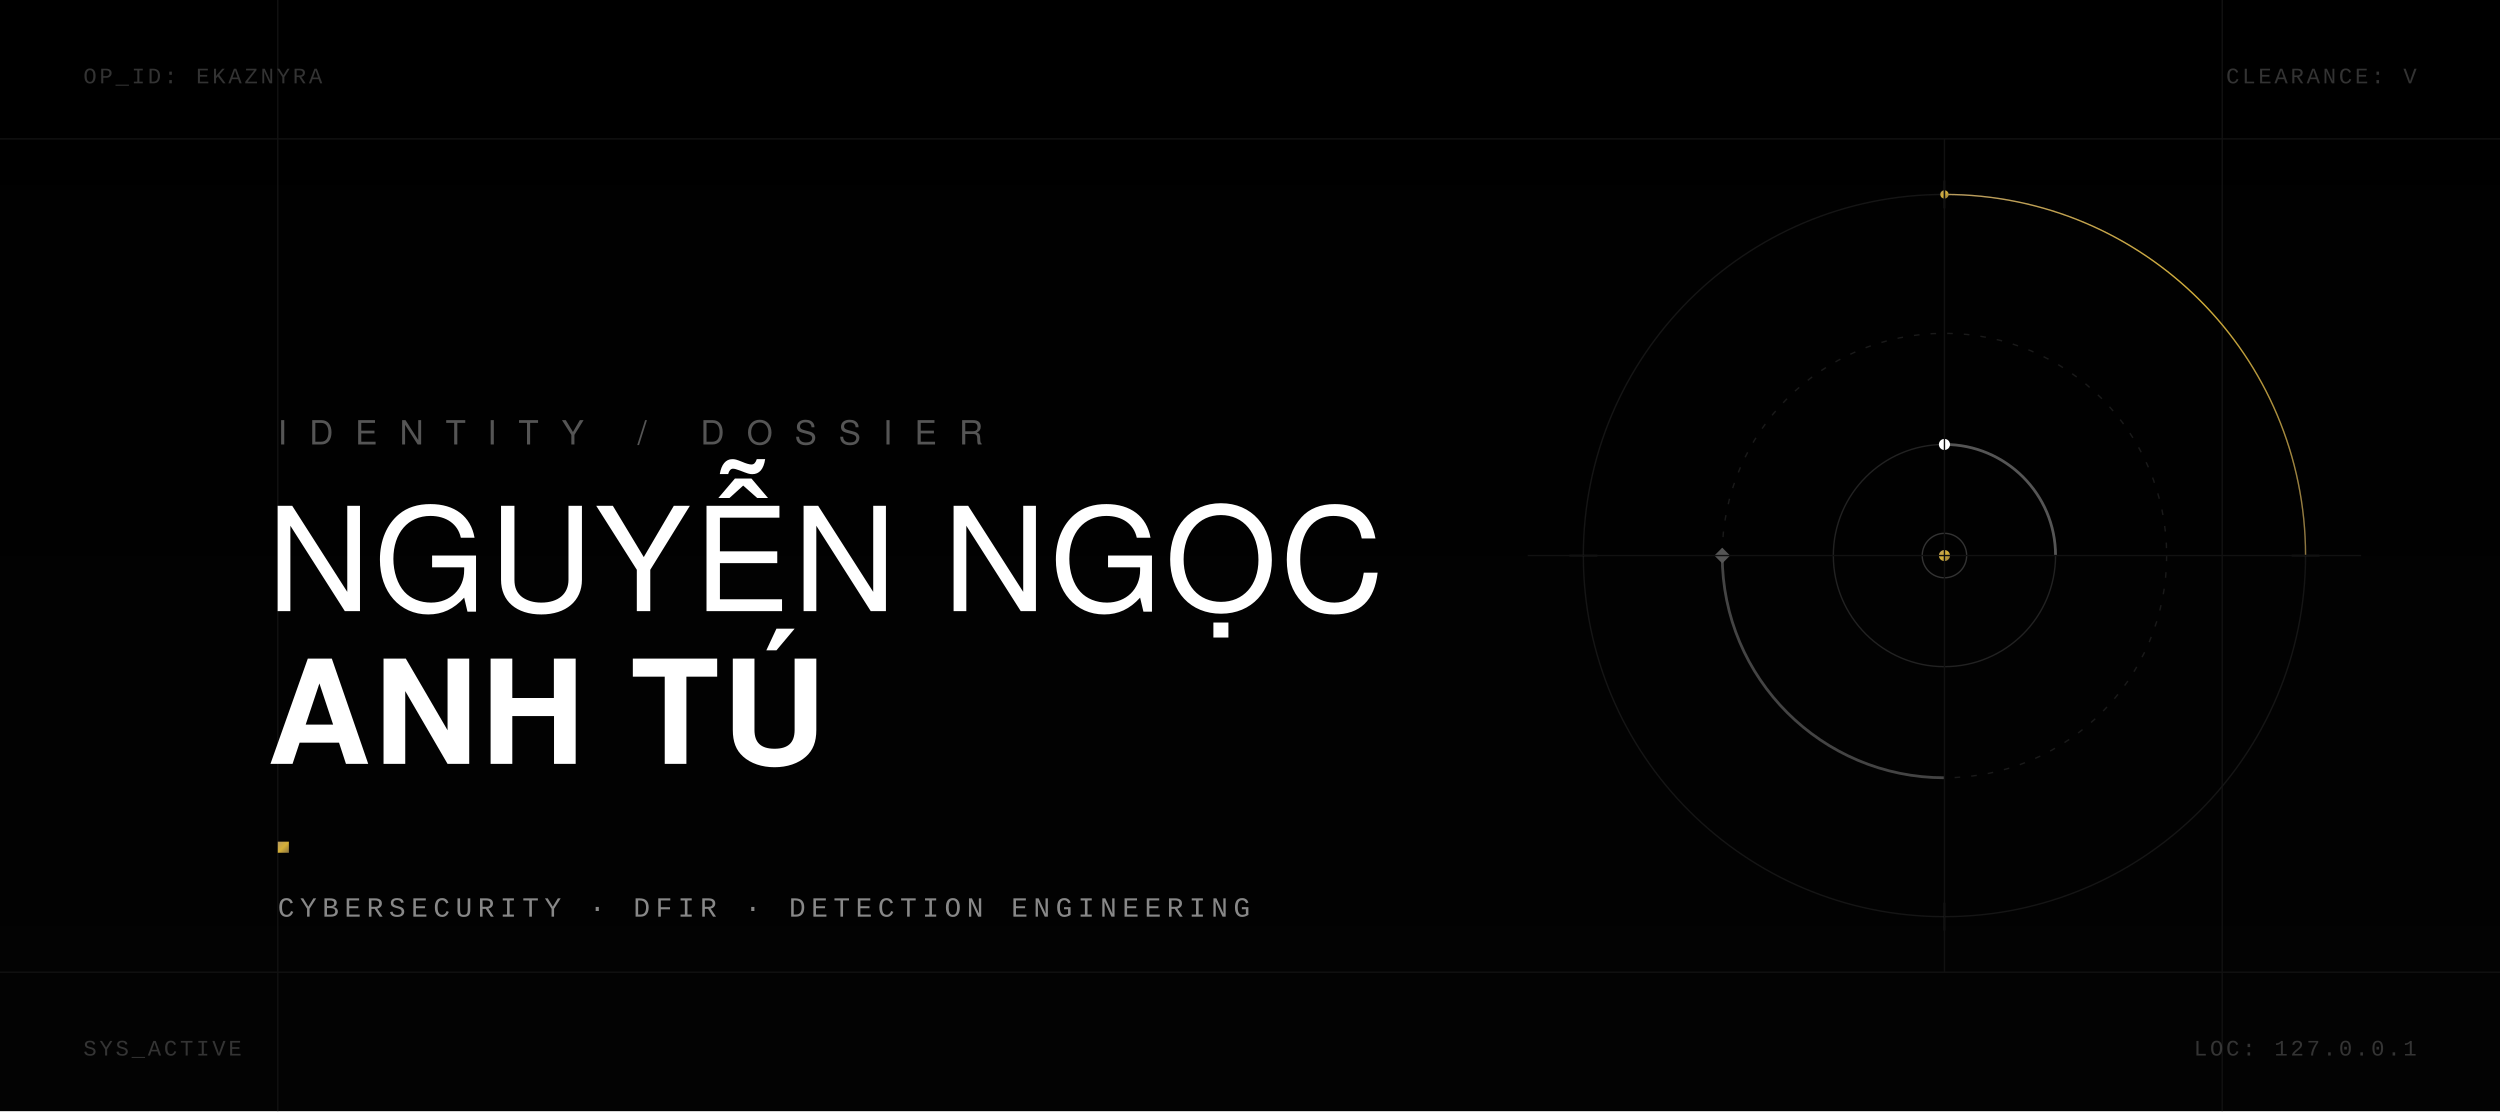
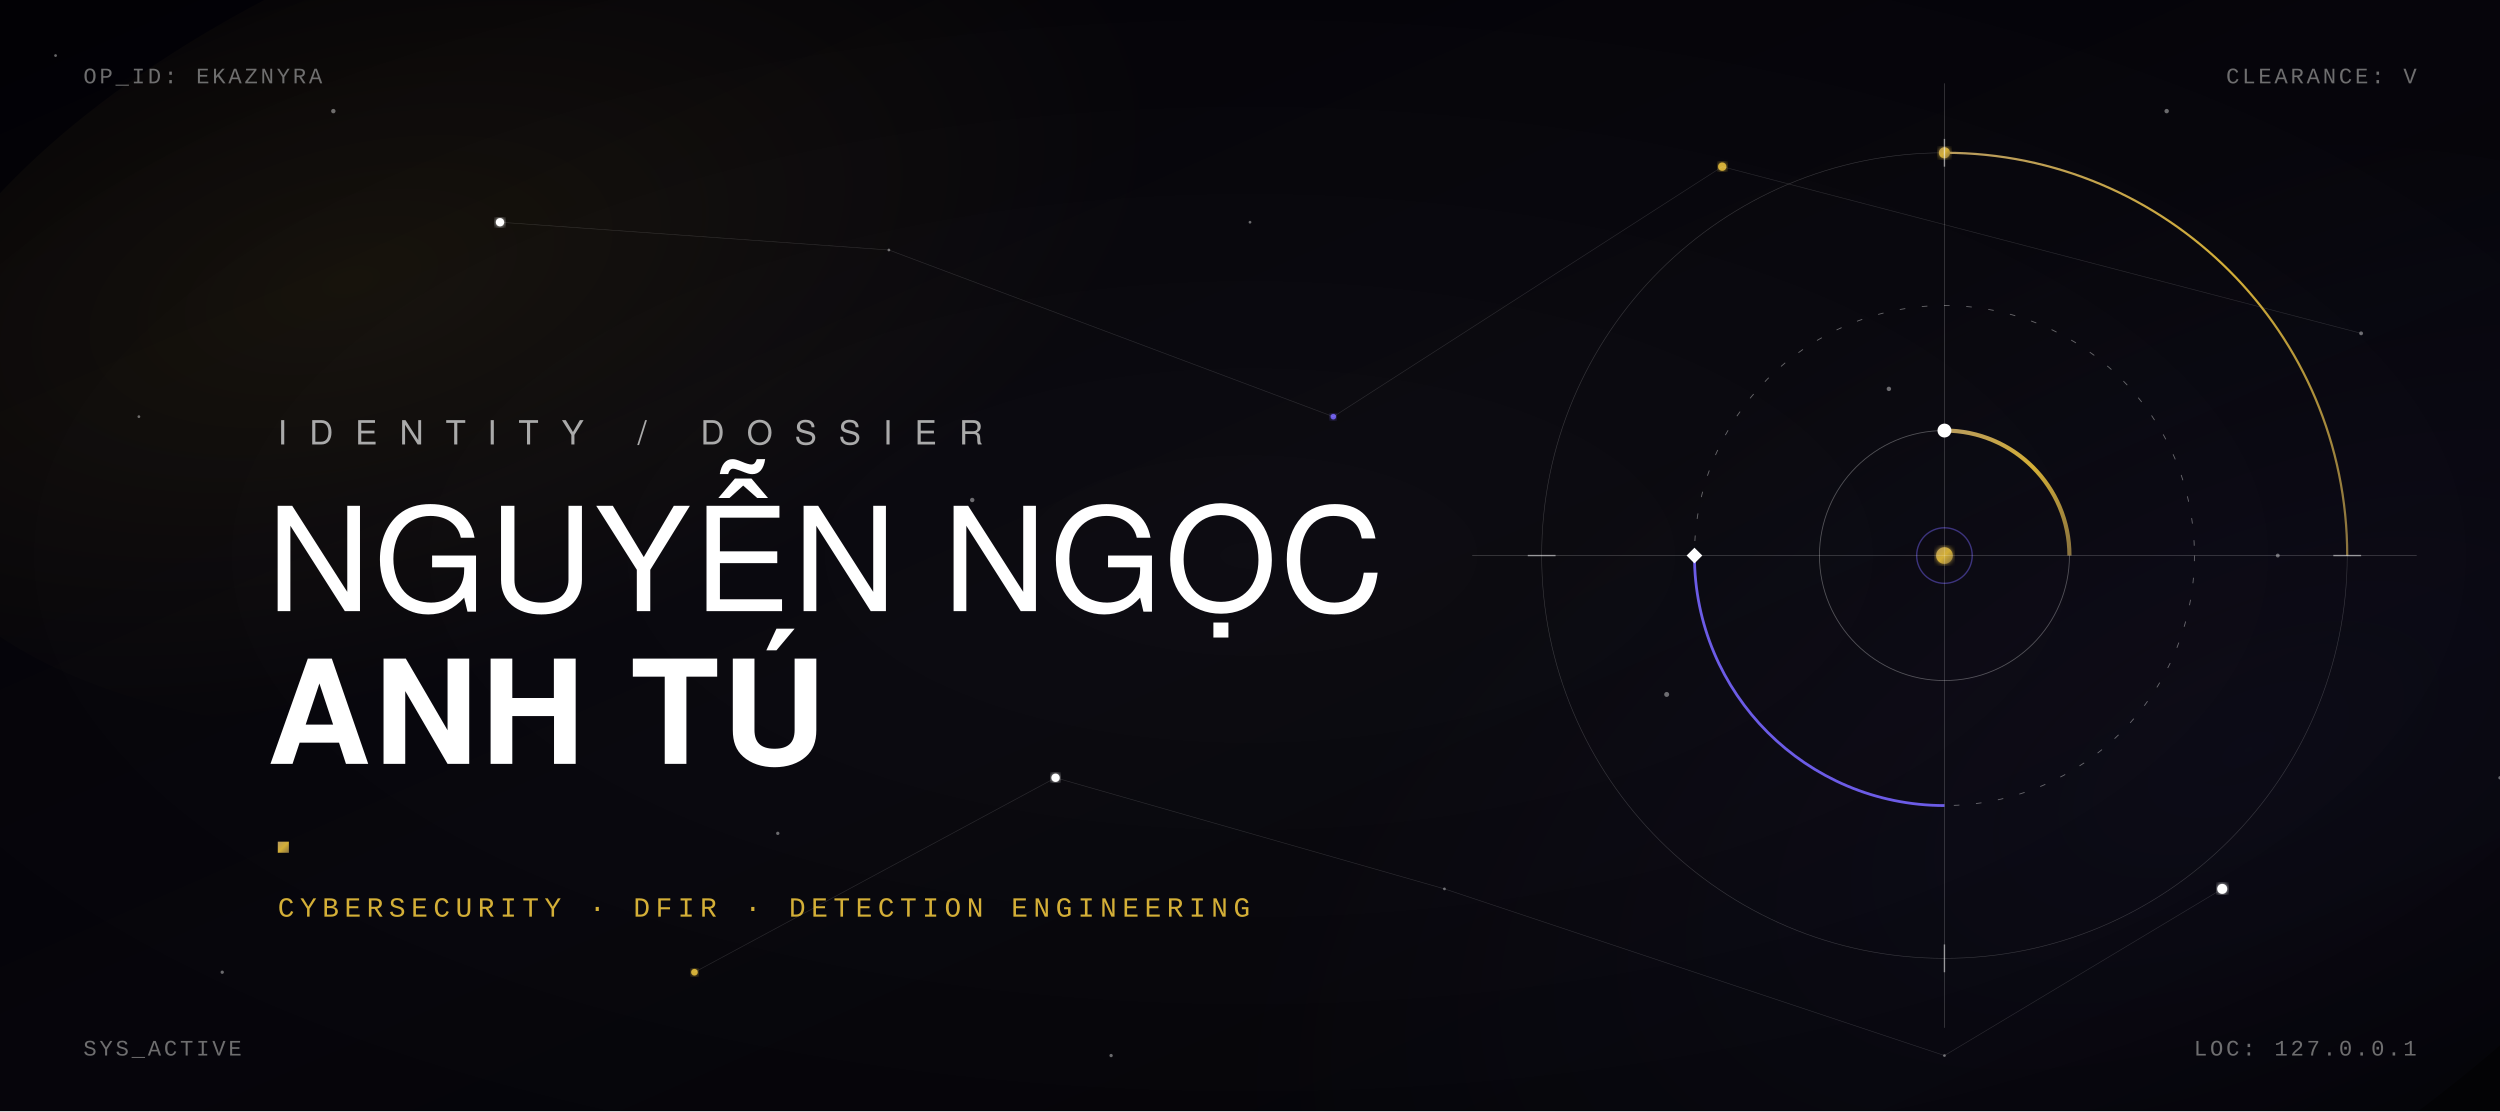
<svg xmlns="http://www.w3.org/2000/svg" viewBox="0 0 900 400">
  <defs>
-     <linearGradient id="bg" x1="0%" y1="0%" x2="0%" y2="100%">
-       <stop offset="0%" stop-color="#000000" />
-       <stop offset="100%" stop-color="#030303" />
+     <linearGradient id="bg" x1="0%" y1="0%" x2="100%" y2="100%">
+       <stop offset="0%" stop-color="#020105" />
+       <stop offset="50%" stop-color="#06050b" />
+       <stop offset="100%" stop-color="#030305" />
    </linearGradient>
+     <radialGradient id="dust1" cx="30%" cy="40%" r="50%">
+       <stop offset="0%" stop-color="#d4af37" stop-opacity="0.08" />
+       <stop offset="100%" stop-color="#d4af37" stop-opacity="0" />
+     </radialGradient>
+     <radialGradient id="dust2" cx="70%" cy="60%" r="50%">
+       <stop offset="0%" stop-color="#6c5ce7" stop-opacity="0.06" />
+       <stop offset="100%" stop-color="#6c5ce7" stop-opacity="0" />
+     </radialGradient>
+     <radialGradient id="dust3" cx="50%" cy="50%" r="60%">
+       <stop offset="0%" stop-color="#ffffff" stop-opacity="0.03" />
+       <stop offset="100%" stop-color="#ffffff" stop-opacity="0" />
+     </radialGradient>
    <linearGradient id="gold" x1="0%" y1="0%" x2="100%" y2="100%">
      <stop offset="0%" stop-color="#b89b5e" />
      <stop offset="50%" stop-color="#d4af37" />
      <stop offset="100%" stop-color="#8a733f" />
    </linearGradient>
+     <filter id="starGlow">
+       <feGaussianBlur stdDeviation="1" result="blur" />
+       <feMerge>
+         <feMergeNode in="blur" />
+         <feMergeNode in="SourceGraphic" />
+       </feMerge>
+     </filter>
  </defs>
  <style>
-     @keyframes slowRotate {
-       0% { transform: rotate(0deg); }
-       100% { transform: rotate(360deg); }
-     }
-     @keyframes slowRotateRev {
-       0% { transform: rotate(360deg); }
-       100% { transform: rotate(0deg); }
-     }
-     @keyframes fadeUp {
-       0% { opacity: 0; transform: translateY(10px); }
-       100% { opacity: 1; transform: translateY(0); }
-     }
-     @keyframes pulseOpacity {
-       0%, 100% { opacity: 0.2; }
-       50% { opacity: 0.8; }
-     }
-     @keyframes drawLine {
-       0% { stroke-dashoffset: 400; }
-       100% { stroke-dashoffset: 0; }
-     }
+     @keyframes slowRotate { 0% { transform: rotate(0deg); } 100% { transform: rotate(360deg); } }
+     @keyframes slowRotateRev { 0% { transform: rotate(360deg); } 100% { transform: rotate(0deg); } }
+     @keyframes fadeUp { 0% { opacity: 0; transform: translateY(10px); } 100% { opacity: 1; transform: translateY(0); } }
+     @keyframes twinkle { 0%, 100% { opacity: 0.2; } 50% { opacity: 1; } }
+     @keyframes driftStars { 0% { transform: translateX(0) translateY(0); } 100% { transform: translateX(-20px) translateY(-10px); } }
+     @keyframes drawLine { 0% { stroke-dashoffset: 400; } 100% { stroke-dashoffset: 0; } }

    .f1 { animation: fadeUp 1.5s cubic-bezier(0.1, 0.8, 0.2, 1) 0.5s both; }
    .f2 { animation: fadeUp 1.5s cubic-bezier(0.1, 0.8, 0.2, 1) 0.8s both; }
    .f3 { animation: fadeUp 1.5s cubic-bezier(0.1, 0.8, 0.2, 1) 1.1s both; }
    
    .rot1 { transform-origin: 700px 200px; animation: slowRotate 40s linear infinite; }
    .rot2 { transform-origin: 700px 200px; animation: slowRotateRev 60s linear infinite; }
    .rot3 { transform-origin: 700px 200px; animation: slowRotate 80s linear infinite; }
    
-     .pulse { animation: pulseOpacity 4s ease-in-out infinite; }
+     .tw { animation: twinkle 4s ease-in-out infinite; }
+     .tw2 { animation: twinkle 5s ease-in-out infinite 1s; }
+     .tw3 { animation: twinkle 6s ease-in-out infinite 2s; }
+     
+     .star-drift { animation: driftStars 60s linear infinite alternate; }
+ 
    .draw { stroke-dasharray: 400; animation: drawLine 2s cubic-bezier(0.2, 0.8, 0.3, 1) 1s both; }

    .font-sans { font-family: -apple-system, BlinkMacSystemFont, "Segoe UI", Helvetica, Arial, sans-serif; }
    .font-mono { font-family: "SFMono-Regular", Consolas, "Liberation Mono", Menlo, monospace; }
  </style>
  <rect width="900" height="400" fill="url(#bg)" />
-   <g stroke="#111111" stroke-width="0.5">
-     <line x1="100" y1="0" x2="100" y2="400" />
-     <line x1="800" y1="0" x2="800" y2="400" />
-     <line x1="0" y1="50" x2="900" y2="50" />
-     <line x1="0" y1="350" x2="900" y2="350" />
+   <rect width="900" height="400" fill="url(#dust3)" />
+   <ellipse cx="250" cy="100" rx="300" ry="150" fill="url(#dust1)" transform="rotate(-15 250 100)" />
+   <ellipse cx="650" cy="300" rx="400" ry="200" fill="url(#dust2)" transform="rotate(-25 650 300)" />
+   <g class="star-drift">
+     <g fill="#ffffff" opacity="0.4">
+       <circle cx="50" cy="150" r="0.5" />
+       <circle cx="120" cy="40" r="0.8" />
+       <circle cx="280" cy="300" r="0.6" />
+       <circle cx="450" cy="80" r="0.5" />
+       <circle cx="600" cy="250" r="0.9" />
+       <circle cx="850" cy="120" r="0.7" />
+       <circle cx="700" cy="380" r="0.5" />
+       <circle cx="350" cy="180" r="0.8" />
+       <circle cx="80" cy="350" r="0.6" />
+       <circle cx="520" cy="320" r="0.5" />
+       <circle cx="780" cy="40" r="0.8" />
+       <circle cx="900" cy="280" r="0.6" />
+       <circle cx="150" cy="220" r="0.7" />
+       <circle cx="320" cy="90" r="0.5" />
+       <circle cx="680" cy="140" r="0.8" />
+       <circle cx="20" cy="20" r="0.5" />
+       <circle cx="400" cy="380" r="0.6" />
+       <circle cx="820" cy="200" r="0.7" />
+     </g>
+     <circle cx="180" cy="80" r="1.5" fill="#ffffff" class="tw" filter="url(#starGlow)" />
+     <circle cx="620" cy="60" r="1.5" fill="#d4af37" class="tw2" filter="url(#starGlow)" />
+     <circle cx="250" cy="350" r="1.2" fill="#d4af37" class="tw3" filter="url(#starGlow)" />
+     <circle cx="800" cy="320" r="1.8" fill="#ffffff" class="tw" filter="url(#starGlow)" />
+     <circle cx="480" cy="150" r="1" fill="#6c5ce7" class="tw2" filter="url(#starGlow)" />
+     <circle cx="380" cy="280" r="1.5" fill="#ffffff" class="tw3" filter="url(#starGlow)" />
+   </g>
+   <g stroke="#ffffff" stroke-width="0.2" opacity="0.15">
+     <line x1="180" y1="80" x2="320" y2="90" />
+     <line x1="320" y1="90" x2="480" y2="150" />
+     <line x1="480" y1="150" x2="620" y2="60" />
+     <line x1="620" y1="60" x2="850" y2="120" />
+     <line x1="250" y1="350" x2="380" y2="280" />
+     <line x1="380" y1="280" x2="520" y2="320" />
+     <line x1="520" y1="320" x2="700" y2="380" />
+     <line x1="700" y1="380" x2="800" y2="320" />
  </g>
  <g class="f1">
-     <text x="100" y="160" class="font-sans" font-weight="300" font-size="12" fill="#555555" letter-spacing="8">
+     <text x="100" y="160" class="font-sans" font-weight="300" font-size="12" fill="#aaaaaa" letter-spacing="8">
      IDENTITY / DOSSIER
    </text>
    <text x="96" y="220" class="font-sans" font-weight="200" font-size="52" fill="#ffffff" letter-spacing="1">
      NGUYỄN NGỌC
    </text>
    <text x="96" y="275" class="font-sans" font-weight="600" font-size="52" fill="#ffffff" letter-spacing="1">
      ANH TÚ
    </text>
  </g>
  <g class="f2">
    <line x1="100" y1="305" x2="300" y2="305" stroke="url(#gold)" stroke-width="1" class="draw" />
    <rect x="100" y="303" width="4" height="4" fill="url(#gold)" />
  </g>
  <g class="f3">
-     <text x="100" y="330" class="font-mono" font-size="10" fill="#888888" letter-spacing="2">
+     <text x="100" y="330" class="font-mono" font-size="10" fill="#d4af37" letter-spacing="2">
      CYBERSECURITY · DFIR · DETECTION ENGINEERING
    </text>
  </g>
  <g class="f2">
-     <circle cx="700" cy="200" r="2" fill="url(#gold)" />
-     <circle cx="700" cy="200" r="8" fill="none" stroke="#333333" stroke-width="0.5" />
+     <circle cx="700" cy="200" r="3" fill="url(#gold)" filter="url(#starGlow)" />
+     <circle cx="700" cy="200" r="10" fill="none" stroke="#6c5ce7" stroke-width="0.5" opacity="0.5" />
    <g class="rot1">
-       <circle cx="700" cy="200" r="40" fill="none" stroke="#222222" stroke-width="0.5" />
-       <path d="M 700 160 A 40 40 0 0 1 740 200" fill="none" stroke="#555555" stroke-width="1" />
-       <circle cx="700" cy="160" r="2" fill="#ffffff" />
+       <circle cx="700" cy="200" r="45" fill="none" stroke="#ffffff" stroke-width="0.3" opacity="0.3" />
+       <path d="M 700 155 A 45 45 0 0 1 745 200" fill="none" stroke="url(#gold)" stroke-width="1.5" />
+       <circle cx="700" cy="155" r="2.5" fill="#ffffff" />
    </g>
    <g class="rot2">
-       <circle cx="700" cy="200" r="80" fill="none" stroke="#1a1a1a" stroke-width="0.5" stroke-dasharray="2 4" />
-       <path d="M 620 200 A 80 80 0 0 0 700 280" fill="none" stroke="#444444" stroke-width="1" />
-       <rect x="618" y="198" width="4" height="4" fill="#555555" transform="rotate(45 620 200)" />
+       <circle cx="700" cy="200" r="90" fill="none" stroke="#ffffff" stroke-width="0.3" stroke-dasharray="2 6" opacity="0.4" />
+       <path d="M 610 200 A 90 90 0 0 0 700 290" fill="none" stroke="#6c5ce7" stroke-width="1" />
+       <rect x="608" y="198" width="4" height="4" fill="#ffffff" transform="rotate(45 610 200)" />
    </g>
    <g class="rot3">
-       <circle cx="700" cy="200" r="130" fill="none" stroke="#151515" stroke-width="0.5" />
-       <path d="M 700 70 A 130 130 0 0 1 830 200" fill="none" stroke="url(#gold)" stroke-width="0.5" />
-       <circle cx="700" cy="70" r="1.5" fill="url(#gold)" class="pulse" />
-       <line x1="700" y1="65" x2="700" y2="75" stroke="#333333" stroke-width="0.5" />
-       <line x1="700" y1="325" x2="700" y2="335" stroke="#333333" stroke-width="0.5" />
-       <line x1="565" y1="200" x2="575" y2="200" stroke="#333333" stroke-width="0.5" />
-       <line x1="825" y1="200" x2="835" y2="200" stroke="#333333" stroke-width="0.5" />
+       <circle cx="700" cy="200" r="145" fill="none" stroke="#ffffff" stroke-width="0.2" opacity="0.2" />
+       <path d="M 700 55 A 145 145 0 0 1 845 200" fill="none" stroke="url(#gold)" stroke-width="0.8" />
+       <circle cx="700" cy="55" r="2" fill="url(#gold)" filter="url(#starGlow)" />
+       <line x1="700" y1="50" x2="700" y2="60" stroke="#ffffff" stroke-width="0.5" opacity="0.5" />
+       <line x1="700" y1="340" x2="700" y2="350" stroke="#ffffff" stroke-width="0.5" opacity="0.5" />
+       <line x1="550" y1="200" x2="560" y2="200" stroke="#ffffff" stroke-width="0.5" opacity="0.5" />
+       <line x1="840" y1="200" x2="850" y2="200" stroke="#ffffff" stroke-width="0.5" opacity="0.5" />
    </g>
-     <line x1="550" y1="200" x2="850" y2="200" stroke="#111111" stroke-width="0.5" />
-     <line x1="700" y1="50" x2="700" y2="350" stroke="#111111" stroke-width="0.5" />
+     <line x1="530" y1="200" x2="870" y2="200" stroke="#ffffff" stroke-width="0.2" opacity="0.3" />
+     <line x1="700" y1="30" x2="700" y2="370" stroke="#ffffff" stroke-width="0.2" opacity="0.3" />
  </g>
-   <g class="f1" opacity="0.6">
-     <text x="30" y="30" class="font-mono" font-size="8" fill="#555555" letter-spacing="1">OP_ID: EKAZNYRA</text>
-     <text x="870" y="30" text-anchor="end" class="font-mono" font-size="8" fill="#555555" letter-spacing="1">CLEARANCE: V</text>
-     <text x="30" y="380" class="font-mono" font-size="8" fill="#555555" letter-spacing="1">SYS_ACTIVE</text>
-     <text x="870" y="380" text-anchor="end" class="font-mono" font-size="8" fill="#555555" letter-spacing="1">LOC: 127.0.0.1</text>
+   <g class="f1" opacity="0.8">
+     <text x="30" y="30" class="font-mono" font-size="8" fill="#888888" letter-spacing="1">OP_ID: EKAZNYRA</text>
+     <text x="870" y="30" text-anchor="end" class="font-mono" font-size="8" fill="#888888" letter-spacing="1">CLEARANCE: V</text>
+     <text x="30" y="380" class="font-mono" font-size="8" fill="#888888" letter-spacing="1">SYS_ACTIVE</text>
+     <text x="870" y="380" text-anchor="end" class="font-mono" font-size="8" fill="#888888" letter-spacing="1">LOC: 127.0.0.1</text>
  </g>
</svg>
